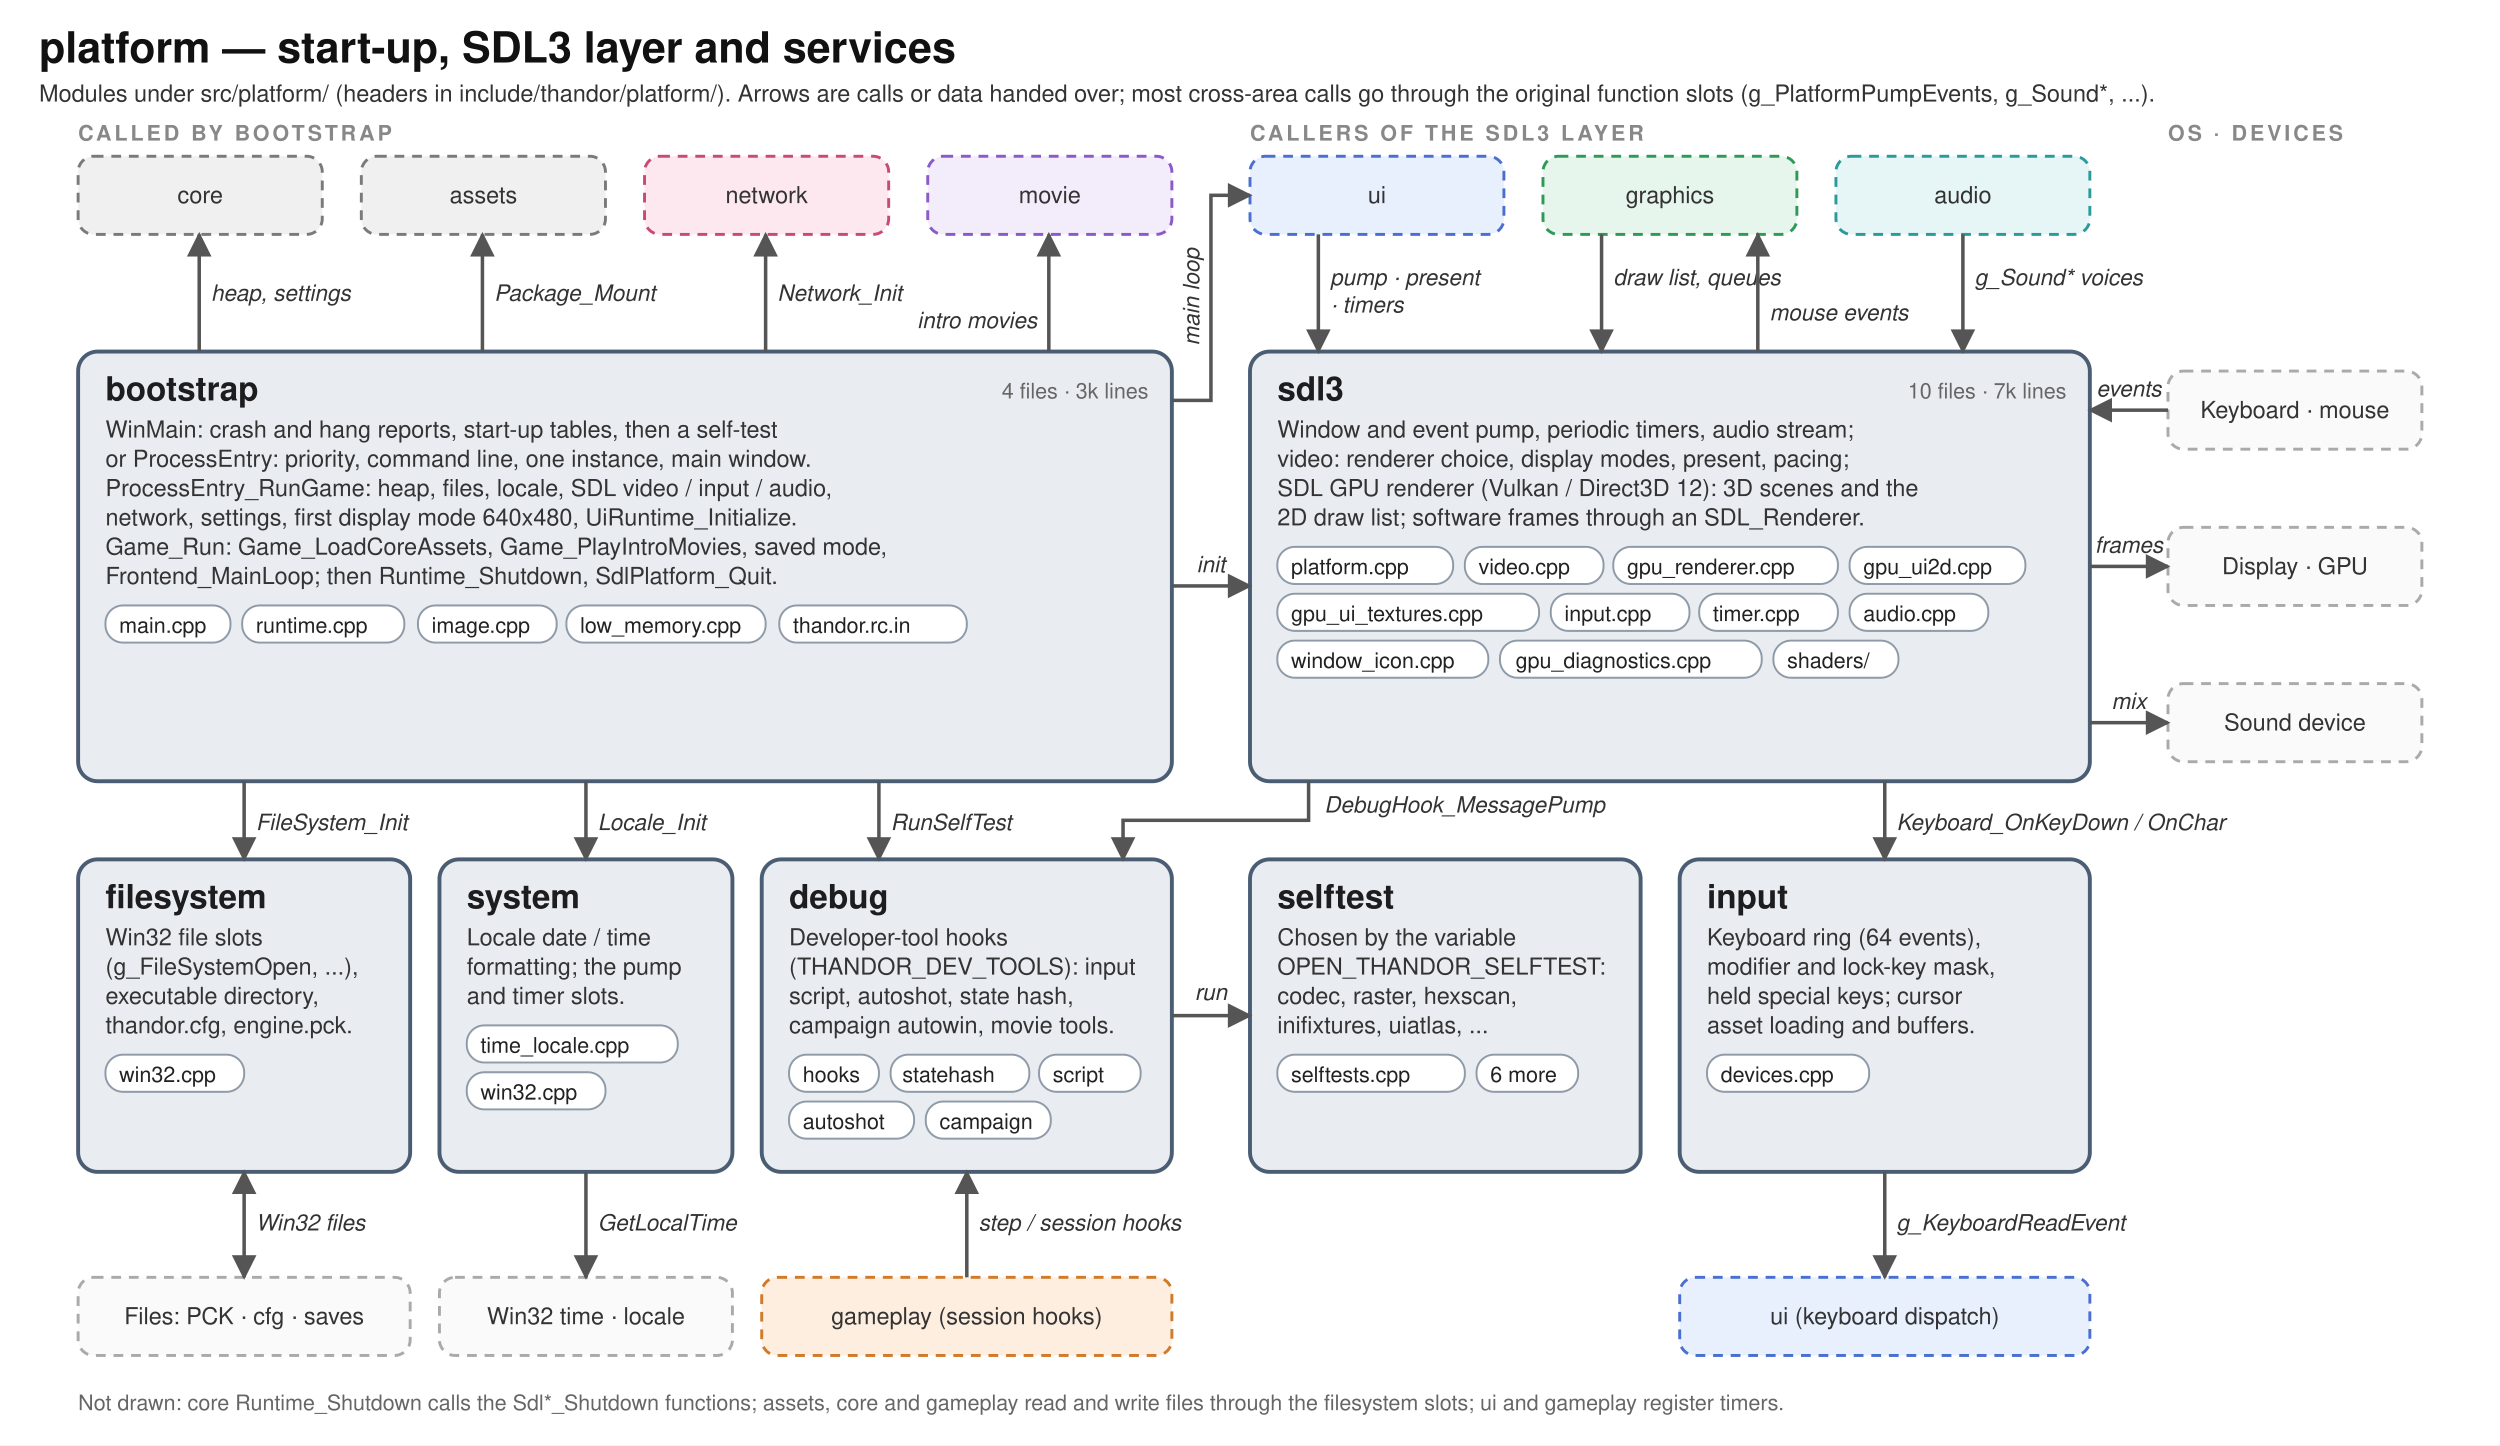
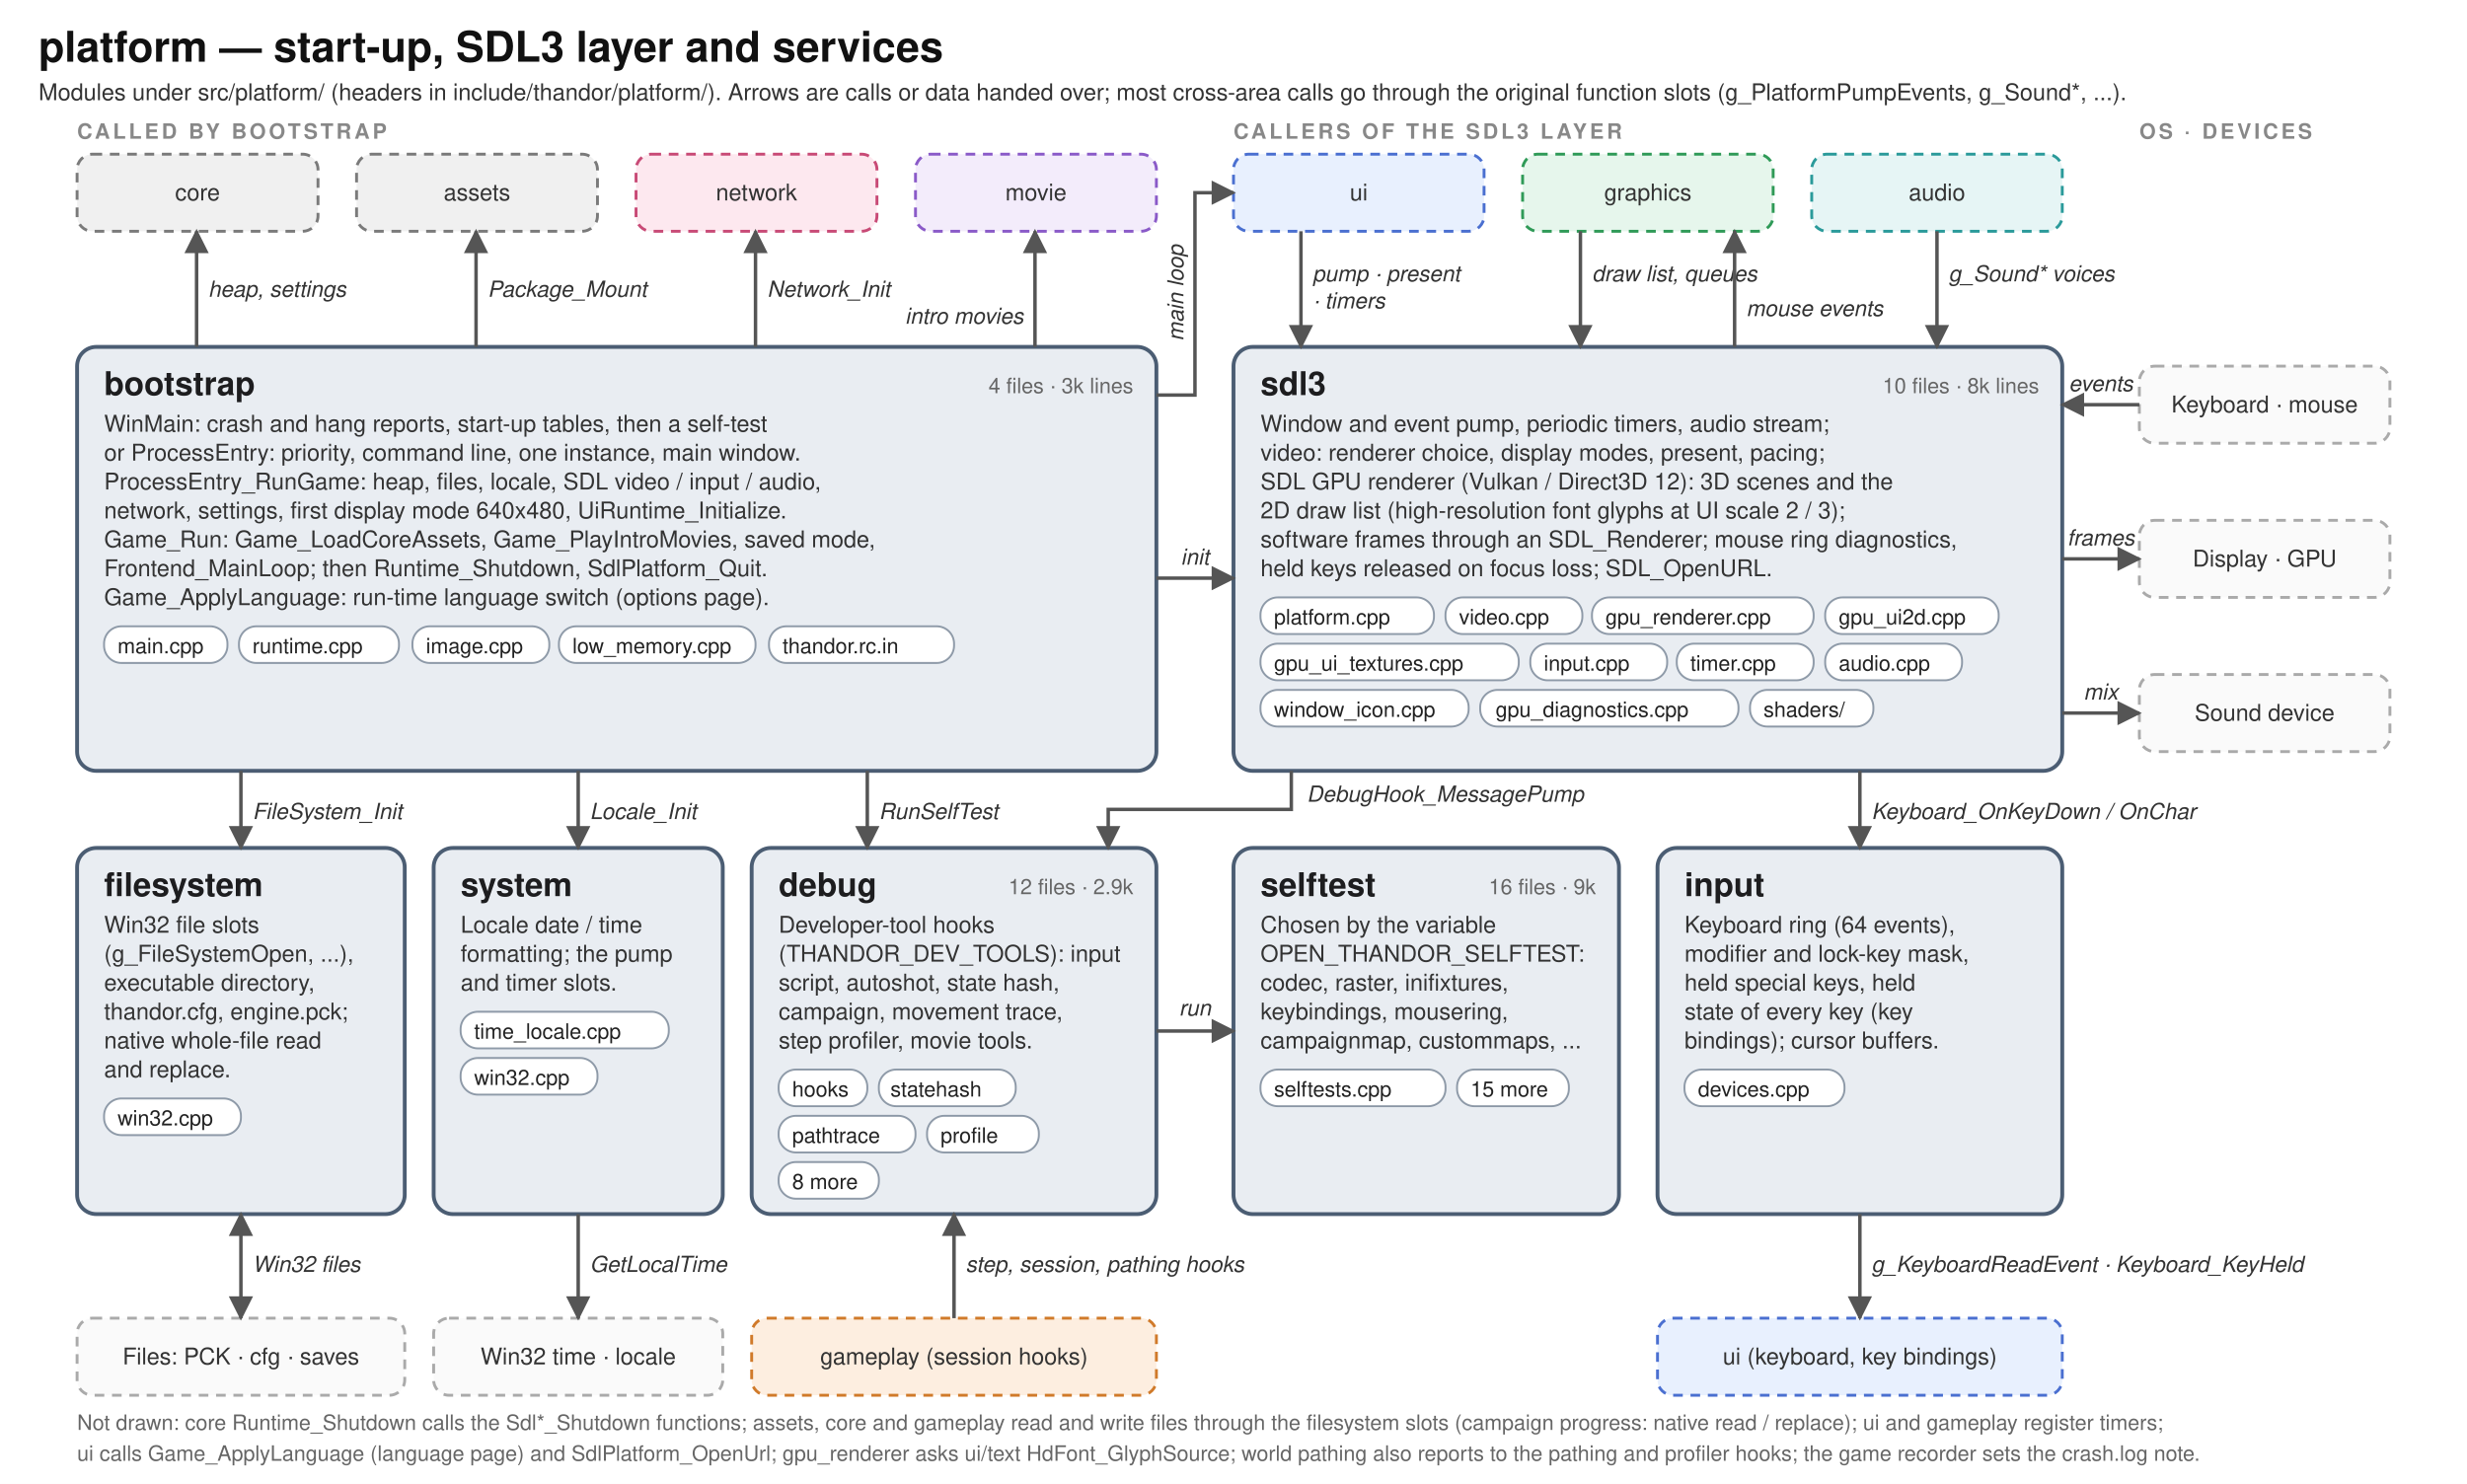
- <svg xmlns="http://www.w3.org/2000/svg" viewBox="0 0 1280 740" width="1280" height="740" font-family="Segoe UI, Helvetica, Arial, sans-serif">
+ <svg xmlns="http://www.w3.org/2000/svg" viewBox="0 0 1280 770" width="1280" height="770" font-family="Segoe UI, Helvetica, Arial, sans-serif">
  <defs>
    <marker id="ar" viewBox="0 0 10 10" refX="9" refY="5" markerWidth="7" markerHeight="7" orient="auto-start-reverse">
      <path d="M0,0 L10,5 L0,10 z" fill="#555" />
    </marker>
    <style>.t{font-size:17px;font-weight:700;fill:#1d1d1f}.d{font-size:12px;fill:#333}.m{font-size:11px;fill:#222}.f{font-size:11px;fill:#666}.l{font-size:11.5px;fill:#333;font-style:italic}.h{font-size:11px;font-weight:700;fill:#888;letter-spacing:1.5px}</style>
  </defs>
-   <rect width="1280" height="740" fill="#fff" />
+   <rect width="1280" height="770" fill="#fff" />
  <text x="20" y="32" style="font-size:22px;font-weight:700;fill:#111">platform — start-up, SDL3 layer and services</text>
  <text x="20" y="52" class="d">Modules under src/platform/ (headers in include/thandor/platform/). Arrows are calls or data handed over; most cross-area calls go through the original function slots (g_PlatformPumpEvents, g_Sound*, ...).</text>
  <text x="40" y="72" class="h" text-anchor="start">CALLED BY BOOTSTRAP</text>
  <text x="640" y="72" class="h" text-anchor="start">CALLERS OF THE SDL3 LAYER</text>
  <text x="1110" y="72" class="h" text-anchor="start">OS · DEVICES</text>
  <a href="../core/README.md">
    <g>
      <rect x="40" y="80" width="125" height="40" rx="8" fill="#f0f0f0" stroke="#7a7a7a" stroke-width="1.5" stroke-dasharray="5 4" />
      <text x="102.5" y="104.0" class="d" text-anchor="middle">core</text>
    </g>
  </a>
  <a href="../assets/README.md">
    <g>
      <rect x="185" y="80" width="125" height="40" rx="8" fill="#f0f0f0" stroke="#7a7a7a" stroke-width="1.5" stroke-dasharray="5 4" />
      <text x="247.5" y="104.0" class="d" text-anchor="middle">assets</text>
    </g>
  </a>
  <a href="../network/README.md">
    <g>
      <rect x="330" y="80" width="125" height="40" rx="8" fill="#fde8ef" stroke="#c84a76" stroke-width="1.5" stroke-dasharray="5 4" />
      <text x="392.5" y="104.0" class="d" text-anchor="middle">network</text>
    </g>
  </a>
  <a href="../movie/README.md">
    <g>
      <rect x="475" y="80" width="125" height="40" rx="8" fill="#f3ecfb" stroke="#8a5ac8" stroke-width="1.5" stroke-dasharray="5 4" />
      <text x="537.5" y="104.0" class="d" text-anchor="middle">movie</text>
    </g>
  </a>
  <a href="../ui/README.md">
    <g>
      <rect x="640" y="80" width="130" height="40" rx="8" fill="#e8f0fe" stroke="#4a6fd0" stroke-width="1.5" stroke-dasharray="5 4" />
      <text x="705.0" y="104.0" class="d" text-anchor="middle">ui</text>
    </g>
  </a>
  <a href="../graphics/README.md">
    <g>
      <rect x="790" y="80" width="130" height="40" rx="8" fill="#e6f6ec" stroke="#2f9a57" stroke-width="1.5" stroke-dasharray="5 4" />
      <text x="855.0" y="104.0" class="d" text-anchor="middle">graphics</text>
    </g>
  </a>
  <a href="../audio/README.md">
    <g>
      <rect x="940" y="80" width="130" height="40" rx="8" fill="#e6f5f5" stroke="#2a9a9a" stroke-width="1.5" stroke-dasharray="5 4" />
      <text x="1005.0" y="104.0" class="d" text-anchor="middle">audio</text>
    </g>
  </a>
  <a href="../../../src/platform/bootstrap/">
    <g>
      <rect x="40" y="180" width="560" height="220" rx="10" fill="#e9edf2" stroke="#4b5d73" stroke-width="2" />
      <text x="54" y="205" class="t">bootstrap</text>
      <text x="588" y="204" class="f" text-anchor="end">4 files · 3k lines</text>
      <text x="54" y="224" class="d">WinMain: crash and hang reports, start-up tables, then a self-test</text>
      <text x="54" y="239" class="d">or ProcessEntry: priority, command line, one instance, main window.</text>
      <text x="54" y="254" class="d">ProcessEntry_RunGame: heap, files, locale, SDL video / input / audio,</text>
      <text x="54" y="269" class="d">network, settings, first display mode 640x480, UiRuntime_Initialize.</text>
      <text x="54" y="284" class="d">Game_Run: Game_LoadCoreAssets, Game_PlayIntroMovies, saved mode,</text>
      <text x="54" y="299" class="d">Frontend_MainLoop; then Runtime_Shutdown, SdlPlatform_Quit.</text>
-       <rect x="54" y="310" width="64" height="19" rx="9" fill="#fff" stroke="#4b5d73" stroke-opacity="0.6" />
-       <text x="61" y="324" class="m">main.cpp</text>
-       <rect x="124" y="310" width="83" height="19" rx="9" fill="#fff" stroke="#4b5d73" stroke-opacity="0.6" />
-       <text x="131" y="324" class="m">runtime.cpp</text>
-       <rect x="214" y="310" width="71" height="19" rx="9" fill="#fff" stroke="#4b5d73" stroke-opacity="0.6" />
-       <text x="221" y="324" class="m">image.cpp</text>
-       <rect x="290" y="310" width="102" height="19" rx="9" fill="#fff" stroke="#4b5d73" stroke-opacity="0.6" />
-       <text x="297" y="324" class="m">low_memory.cpp</text>
-       <rect x="399" y="310" width="96" height="19" rx="9" fill="#fff" stroke="#4b5d73" stroke-opacity="0.6" />
-       <text x="406" y="324" class="m">thandor.rc.in</text>
+       <text x="54" y="314" class="d">Game_ApplyLanguage: run-time language switch (options page).</text>
+       <rect x="54" y="325" width="64" height="19" rx="9" fill="#fff" stroke="#4b5d73" stroke-opacity="0.6" />
+       <text x="61" y="339" class="m">main.cpp</text>
+       <rect x="124" y="325" width="83" height="19" rx="9" fill="#fff" stroke="#4b5d73" stroke-opacity="0.6" />
+       <text x="131" y="339" class="m">runtime.cpp</text>
+       <rect x="214" y="325" width="71" height="19" rx="9" fill="#fff" stroke="#4b5d73" stroke-opacity="0.6" />
+       <text x="221" y="339" class="m">image.cpp</text>
+       <rect x="290" y="325" width="102" height="19" rx="9" fill="#fff" stroke="#4b5d73" stroke-opacity="0.6" />
+       <text x="297" y="339" class="m">low_memory.cpp</text>
+       <rect x="399" y="325" width="96" height="19" rx="9" fill="#fff" stroke="#4b5d73" stroke-opacity="0.6" />
+       <text x="406" y="339" class="m">thandor.rc.in</text>
    </g>
  </a>
  <a href="../../../src/platform/sdl3/">
    <g>
      <rect x="640" y="180" width="430" height="220" rx="10" fill="#e9edf2" stroke="#4b5d73" stroke-width="2" />
      <text x="654" y="205" class="t">sdl3</text>
-       <text x="1058" y="204" class="f" text-anchor="end">10 files · 7k lines</text>
+       <text x="1058" y="204" class="f" text-anchor="end">10 files · 8k lines</text>
      <text x="654" y="224" class="d">Window and event pump, periodic timers, audio stream;</text>
      <text x="654" y="239" class="d">video: renderer choice, display modes, present, pacing;</text>
      <text x="654" y="254" class="d">SDL GPU renderer (Vulkan / Direct3D 12): 3D scenes and the</text>
-       <text x="654" y="269" class="d">2D draw list; software frames through an SDL_Renderer.</text>
-       <rect x="654" y="280" width="90" height="19" rx="9" fill="#fff" stroke="#4b5d73" stroke-opacity="0.6" />
-       <text x="661" y="294" class="m">platform.cpp</text>
-       <rect x="750" y="280" width="71" height="19" rx="9" fill="#fff" stroke="#4b5d73" stroke-opacity="0.6" />
-       <text x="757" y="294" class="m">video.cpp</text>
-       <rect x="826" y="280" width="115" height="19" rx="9" fill="#fff" stroke="#4b5d73" stroke-opacity="0.6" />
-       <text x="833" y="294" class="m">gpu_renderer.cpp</text>
-       <rect x="947" y="280" width="90" height="19" rx="9" fill="#fff" stroke="#4b5d73" stroke-opacity="0.6" />
-       <text x="954" y="294" class="m">gpu_ui2d.cpp</text>
-       <rect x="654" y="304" width="134" height="19" rx="9" fill="#fff" stroke="#4b5d73" stroke-opacity="0.6" />
-       <text x="661" y="318" class="m">gpu_ui_textures.cpp</text>
-       <rect x="794" y="304" width="71" height="19" rx="9" fill="#fff" stroke="#4b5d73" stroke-opacity="0.6" />
-       <text x="801" y="318" class="m">input.cpp</text>
-       <rect x="870" y="304" width="71" height="19" rx="9" fill="#fff" stroke="#4b5d73" stroke-opacity="0.6" />
-       <text x="877" y="318" class="m">timer.cpp</text>
-       <rect x="947" y="304" width="71" height="19" rx="9" fill="#fff" stroke="#4b5d73" stroke-opacity="0.6" />
-       <text x="954" y="318" class="m">audio.cpp</text>
-       <rect x="654" y="328" width="108" height="19" rx="9" fill="#fff" stroke="#4b5d73" stroke-opacity="0.6" />
-       <text x="661" y="342" class="m">window_icon.cpp</text>
-       <rect x="768" y="328" width="134" height="19" rx="9" fill="#fff" stroke="#4b5d73" stroke-opacity="0.6" />
-       <text x="776" y="342" class="m">gpu_diagnostics.cpp</text>
-       <rect x="908" y="328" width="64" height="19" rx="9" fill="#fff" stroke="#4b5d73" stroke-opacity="0.6" />
-       <text x="915" y="342" class="m">shaders/</text>
+       <text x="654" y="269" class="d">2D draw list (high-resolution font glyphs at UI scale 2 / 3);</text>
+       <text x="654" y="284" class="d">software frames through an SDL_Renderer; mouse ring diagnostics,</text>
+       <text x="654" y="299" class="d">held keys released on focus loss; SDL_OpenURL.</text>
+       <rect x="654" y="310" width="90" height="19" rx="9" fill="#fff" stroke="#4b5d73" stroke-opacity="0.6" />
+       <text x="661" y="324" class="m">platform.cpp</text>
+       <rect x="750" y="310" width="71" height="19" rx="9" fill="#fff" stroke="#4b5d73" stroke-opacity="0.6" />
+       <text x="757" y="324" class="m">video.cpp</text>
+       <rect x="826" y="310" width="115" height="19" rx="9" fill="#fff" stroke="#4b5d73" stroke-opacity="0.6" />
+       <text x="833" y="324" class="m">gpu_renderer.cpp</text>
+       <rect x="947" y="310" width="90" height="19" rx="9" fill="#fff" stroke="#4b5d73" stroke-opacity="0.6" />
+       <text x="954" y="324" class="m">gpu_ui2d.cpp</text>
+       <rect x="654" y="334" width="134" height="19" rx="9" fill="#fff" stroke="#4b5d73" stroke-opacity="0.6" />
+       <text x="661" y="348" class="m">gpu_ui_textures.cpp</text>
+       <rect x="794" y="334" width="71" height="19" rx="9" fill="#fff" stroke="#4b5d73" stroke-opacity="0.6" />
+       <text x="801" y="348" class="m">input.cpp</text>
+       <rect x="870" y="334" width="71" height="19" rx="9" fill="#fff" stroke="#4b5d73" stroke-opacity="0.6" />
+       <text x="877" y="348" class="m">timer.cpp</text>
+       <rect x="947" y="334" width="71" height="19" rx="9" fill="#fff" stroke="#4b5d73" stroke-opacity="0.6" />
+       <text x="954" y="348" class="m">audio.cpp</text>
+       <rect x="654" y="358" width="108" height="19" rx="9" fill="#fff" stroke="#4b5d73" stroke-opacity="0.6" />
+       <text x="661" y="372" class="m">window_icon.cpp</text>
+       <rect x="768" y="358" width="134" height="19" rx="9" fill="#fff" stroke="#4b5d73" stroke-opacity="0.6" />
+       <text x="776" y="372" class="m">gpu_diagnostics.cpp</text>
+       <rect x="908" y="358" width="64" height="19" rx="9" fill="#fff" stroke="#4b5d73" stroke-opacity="0.6" />
+       <text x="915" y="372" class="m">shaders/</text>
    </g>
  </a>
  <a href="../../../src/platform/filesystem/">
    <g>
-       <rect x="40" y="440" width="170" height="160" rx="10" fill="#e9edf2" stroke="#4b5d73" stroke-width="2" />
+       <rect x="40" y="440" width="170" height="190" rx="10" fill="#e9edf2" stroke="#4b5d73" stroke-width="2" />
      <text x="54" y="465" class="t">filesystem</text>
      <text x="54" y="484" class="d">Win32 file slots</text>
      <text x="54" y="499" class="d">(g_FileSystemOpen, ...),</text>
      <text x="54" y="514" class="d">executable directory,</text>
-       <text x="54" y="529" class="d">thandor.cfg, engine.pck.</text>
-       <rect x="54" y="540" width="71" height="19" rx="9" fill="#fff" stroke="#4b5d73" stroke-opacity="0.6" />
-       <text x="61" y="554" class="m">win32.cpp</text>
+       <text x="54" y="529" class="d">thandor.cfg, engine.pck;</text>
+       <text x="54" y="544" class="d">native whole-file read</text>
+       <text x="54" y="559" class="d">and replace.</text>
+       <rect x="54" y="570" width="71" height="19" rx="9" fill="#fff" stroke="#4b5d73" stroke-opacity="0.6" />
+       <text x="61" y="584" class="m">win32.cpp</text>
    </g>
  </a>
  <a href="../../../src/platform/system/">
    <g>
-       <rect x="225" y="440" width="150" height="160" rx="10" fill="#e9edf2" stroke="#4b5d73" stroke-width="2" />
+       <rect x="225" y="440" width="150" height="190" rx="10" fill="#e9edf2" stroke="#4b5d73" stroke-width="2" />
      <text x="239" y="465" class="t">system</text>
      <text x="239" y="484" class="d">Locale date / time</text>
      <text x="239" y="499" class="d">formatting; the pump</text>
      <text x="239" y="514" class="d">and timer slots.</text>
      <rect x="239" y="525" width="108" height="19" rx="9" fill="#fff" stroke="#4b5d73" stroke-opacity="0.6" />
      <text x="246" y="539" class="m">time_locale.cpp</text>
      <rect x="239" y="549" width="71" height="19" rx="9" fill="#fff" stroke="#4b5d73" stroke-opacity="0.6" />
      <text x="246" y="563" class="m">win32.cpp</text>
    </g>
  </a>
  <a href="../../../src/platform/debug/">
    <g>
-       <rect x="390" y="440" width="210" height="160" rx="10" fill="#e9edf2" stroke="#4b5d73" stroke-width="2" />
+       <rect x="390" y="440" width="210" height="190" rx="10" fill="#e9edf2" stroke="#4b5d73" stroke-width="2" />
      <text x="404" y="465" class="t">debug</text>
+       <text x="588" y="464" class="f" text-anchor="end">12 files · 2.9k</text>
      <text x="404" y="484" class="d">Developer-tool hooks</text>
      <text x="404" y="499" class="d">(THANDOR_DEV_TOOLS): input</text>
      <text x="404" y="514" class="d">script, autoshot, state hash,</text>
-       <text x="404" y="529" class="d">campaign autowin, movie tools.</text>
-       <rect x="404" y="540" width="46" height="19" rx="9" fill="#fff" stroke="#4b5d73" stroke-opacity="0.6" />
-       <text x="411" y="554" class="m">hooks</text>
-       <rect x="456" y="540" width="71" height="19" rx="9" fill="#fff" stroke="#4b5d73" stroke-opacity="0.6" />
-       <text x="462" y="554" class="m">statehash</text>
-       <rect x="532" y="540" width="52" height="19" rx="9" fill="#fff" stroke="#4b5d73" stroke-opacity="0.6" />
-       <text x="539" y="554" class="m">script</text>
-       <rect x="404" y="564" width="64" height="19" rx="9" fill="#fff" stroke="#4b5d73" stroke-opacity="0.6" />
-       <text x="411" y="578" class="m">autoshot</text>
-       <rect x="474" y="564" width="64" height="19" rx="9" fill="#fff" stroke="#4b5d73" stroke-opacity="0.6" />
-       <text x="481" y="578" class="m">campaign</text>
+       <text x="404" y="529" class="d">campaign, movement trace,</text>
+       <text x="404" y="544" class="d">step profiler, movie tools.</text>
+       <rect x="404" y="555" width="46" height="19" rx="9" fill="#fff" stroke="#4b5d73" stroke-opacity="0.6" />
+       <text x="411" y="569" class="m">hooks</text>
+       <rect x="456" y="555" width="71" height="19" rx="9" fill="#fff" stroke="#4b5d73" stroke-opacity="0.6" />
+       <text x="462" y="569" class="m">statehash</text>
+       <rect x="404" y="579" width="71" height="19" rx="9" fill="#fff" stroke="#4b5d73" stroke-opacity="0.6" />
+       <text x="411" y="593" class="m">pathtrace</text>
+       <rect x="481" y="579" width="58" height="19" rx="9" fill="#fff" stroke="#4b5d73" stroke-opacity="0.6" />
+       <text x="488" y="593" class="m">profile</text>
+       <rect x="404" y="603" width="52" height="19" rx="9" fill="#fff" stroke="#4b5d73" stroke-opacity="0.6" />
+       <text x="411" y="617" class="m">8 more</text>
    </g>
  </a>
  <a href="../../../src/platform/selftest/">
    <g>
-       <rect x="640" y="440" width="200" height="160" rx="10" fill="#e9edf2" stroke="#4b5d73" stroke-width="2" />
+       <rect x="640" y="440" width="200" height="190" rx="10" fill="#e9edf2" stroke="#4b5d73" stroke-width="2" />
      <text x="654" y="465" class="t">selftest</text>
+       <text x="828" y="464" class="f" text-anchor="end">16 files · 9k</text>
      <text x="654" y="484" class="d">Chosen by the variable</text>
      <text x="654" y="499" class="d">OPEN_THANDOR_SELFTEST:</text>
-       <text x="654" y="514" class="d">codec, raster, hexscan,</text>
-       <text x="654" y="529" class="d">inifixtures, uiatlas, ...</text>
-       <rect x="654" y="540" width="96" height="19" rx="9" fill="#fff" stroke="#4b5d73" stroke-opacity="0.6" />
-       <text x="661" y="554" class="m">selftests.cpp</text>
-       <rect x="756" y="540" width="52" height="19" rx="9" fill="#fff" stroke="#4b5d73" stroke-opacity="0.6" />
-       <text x="763" y="554" class="m">6 more</text>
+       <text x="654" y="514" class="d">codec, raster, inifixtures,</text>
+       <text x="654" y="529" class="d">keybindings, mousering,</text>
+       <text x="654" y="544" class="d">campaignmap, custommaps, ...</text>
+       <rect x="654" y="555" width="96" height="19" rx="9" fill="#fff" stroke="#4b5d73" stroke-opacity="0.6" />
+       <text x="661" y="569" class="m">selftests.cpp</text>
+       <rect x="756" y="555" width="58" height="19" rx="9" fill="#fff" stroke="#4b5d73" stroke-opacity="0.6" />
+       <text x="763" y="569" class="m">15 more</text>
    </g>
  </a>
  <a href="../../../src/platform/input/">
    <g>
-       <rect x="860" y="440" width="210" height="160" rx="10" fill="#e9edf2" stroke="#4b5d73" stroke-width="2" />
+       <rect x="860" y="440" width="210" height="190" rx="10" fill="#e9edf2" stroke="#4b5d73" stroke-width="2" />
      <text x="874" y="465" class="t">input</text>
      <text x="874" y="484" class="d">Keyboard ring (64 events),</text>
      <text x="874" y="499" class="d">modifier and lock-key mask,</text>
-       <text x="874" y="514" class="d">held special keys; cursor</text>
-       <text x="874" y="529" class="d">asset loading and buffers.</text>
-       <rect x="874" y="540" width="83" height="19" rx="9" fill="#fff" stroke="#4b5d73" stroke-opacity="0.6" />
-       <text x="881" y="554" class="m">devices.cpp</text>
+       <text x="874" y="514" class="d">held special keys, held</text>
+       <text x="874" y="529" class="d">state of every key (key</text>
+       <text x="874" y="544" class="d">bindings); cursor buffers.</text>
+       <rect x="874" y="555" width="83" height="19" rx="9" fill="#fff" stroke="#4b5d73" stroke-opacity="0.6" />
+       <text x="881" y="569" class="m">devices.cpp</text>
    </g>
  </a>
  <rect x="1110" y="190" width="130" height="40" rx="8" fill="#fafafa" stroke="#aaaaaa" stroke-width="1.5" stroke-dasharray="5 4" />
  <text x="1175.0" y="214.0" class="d" text-anchor="middle">Keyboard · mouse</text>
  <rect x="1110" y="270" width="130" height="40" rx="8" fill="#fafafa" stroke="#aaaaaa" stroke-width="1.5" stroke-dasharray="5 4" />
  <text x="1175.0" y="294.0" class="d" text-anchor="middle">Display · GPU</text>
  <rect x="1110" y="350" width="130" height="40" rx="8" fill="#fafafa" stroke="#aaaaaa" stroke-width="1.5" stroke-dasharray="5 4" />
  <text x="1175.0" y="374.0" class="d" text-anchor="middle">Sound device</text>
-   <rect x="40" y="654" width="170" height="40" rx="8" fill="#fafafa" stroke="#aaaaaa" stroke-width="1.5" stroke-dasharray="5 4" />
-   <text x="125.0" y="678.0" class="d" text-anchor="middle">Files: PCK · cfg · saves</text>
-   <rect x="225" y="654" width="150" height="40" rx="8" fill="#fafafa" stroke="#aaaaaa" stroke-width="1.5" stroke-dasharray="5 4" />
-   <text x="300.0" y="678.0" class="d" text-anchor="middle">Win32 time · locale</text>
+   <rect x="40" y="684" width="170" height="40" rx="8" fill="#fafafa" stroke="#aaaaaa" stroke-width="1.5" stroke-dasharray="5 4" />
+   <text x="125.0" y="708.0" class="d" text-anchor="middle">Files: PCK · cfg · saves</text>
+   <rect x="225" y="684" width="150" height="40" rx="8" fill="#fafafa" stroke="#aaaaaa" stroke-width="1.5" stroke-dasharray="5 4" />
+   <text x="300.0" y="708.0" class="d" text-anchor="middle">Win32 time · locale</text>
  <a href="../gameplay/README.md">
    <g>
-       <rect x="390" y="654" width="210" height="40" rx="8" fill="#fdeee0" stroke="#d07a2a" stroke-width="1.5" stroke-dasharray="5 4" />
-       <text x="495.0" y="678.0" class="d" text-anchor="middle">gameplay (session hooks)</text>
+       <rect x="390" y="684" width="210" height="40" rx="8" fill="#fdeee0" stroke="#d07a2a" stroke-width="1.5" stroke-dasharray="5 4" />
+       <text x="495.0" y="708.0" class="d" text-anchor="middle">gameplay (session hooks)</text>
    </g>
  </a>
  <a href="../ui/README.md">
    <g>
-       <rect x="860" y="654" width="210" height="40" rx="8" fill="#e8f0fe" stroke="#4a6fd0" stroke-width="1.5" stroke-dasharray="5 4" />
-       <text x="965.0" y="678.0" class="d" text-anchor="middle">ui (keyboard dispatch)</text>
+       <rect x="860" y="684" width="210" height="40" rx="8" fill="#e8f0fe" stroke="#4a6fd0" stroke-width="1.5" stroke-dasharray="5 4" />
+       <text x="965.0" y="708.0" class="d" text-anchor="middle">ui (keyboard, key bindings)</text>
    </g>
  </a>
  <path d="M102,180 L102,120" stroke="#555" stroke-width="1.8" fill="none" marker-end="url(#ar)" />
  <text x="108" y="154" class="l" text-anchor="start">heap, settings</text>
  <path d="M247,180 L247,120" stroke="#555" stroke-width="1.8" fill="none" marker-end="url(#ar)" />
  <text x="253" y="154" class="l" text-anchor="start">Package_Mount</text>
  <path d="M392,180 L392,120" stroke="#555" stroke-width="1.8" fill="none" marker-end="url(#ar)" />
  <text x="398" y="154" class="l" text-anchor="start">Network_Init</text>
  <path d="M537,180 L537,120" stroke="#555" stroke-width="1.8" fill="none" marker-end="url(#ar)" />
  <text x="531" y="168" class="l" text-anchor="end">intro movies</text>
  <path d="M600,205 L620,205 L620,100 L640,100" stroke="#555" stroke-width="1.8" fill="none" marker-end="url(#ar)" />
  <text x="614" y="152" class="l" text-anchor="middle" transform="rotate(-90 614 152)">main loop</text>
  <path d="M600,300 L640,300" stroke="#555" stroke-width="1.8" fill="none" marker-end="url(#ar)" />
  <text x="620" y="293" class="l" text-anchor="middle">init</text>
  <path d="M675,120 L675,180" stroke="#555" stroke-width="1.8" fill="none" marker-end="url(#ar)" />
  <text x="681" y="146" class="l" text-anchor="start">pump · present</text>
  <text x="681" y="160" class="l" text-anchor="start">· timers</text>
  <path d="M820,120 L820,180" stroke="#555" stroke-width="1.8" fill="none" marker-end="url(#ar)" />
  <text x="826" y="146" class="l" text-anchor="start">draw list, queues</text>
  <path d="M900,180 L900,120" stroke="#555" stroke-width="1.8" fill="none" marker-end="url(#ar)" />
  <text x="906" y="164" class="l" text-anchor="start">mouse events</text>
  <path d="M1005,120 L1005,180" stroke="#555" stroke-width="1.8" fill="none" marker-end="url(#ar)" />
  <text x="1011" y="146" class="l" text-anchor="start">g_Sound* voices</text>
  <path d="M1110,210 L1070,210" stroke="#555" stroke-width="1.8" fill="none" marker-end="url(#ar)" />
  <text x="1090" y="203" class="l" text-anchor="middle">events</text>
  <path d="M1070,290 L1110,290" stroke="#555" stroke-width="1.8" fill="none" marker-end="url(#ar)" />
  <text x="1090" y="283" class="l" text-anchor="middle">frames</text>
  <path d="M1070,370 L1110,370" stroke="#555" stroke-width="1.8" fill="none" marker-end="url(#ar)" />
  <text x="1090" y="363" class="l" text-anchor="middle">mix</text>
  <path d="M125,400 L125,440" stroke="#555" stroke-width="1.8" fill="none" marker-end="url(#ar)" />
  <text x="131" y="425" class="l" text-anchor="start">FileSystem_Init</text>
  <path d="M300,400 L300,440" stroke="#555" stroke-width="1.8" fill="none" marker-end="url(#ar)" />
  <text x="306" y="425" class="l" text-anchor="start">Locale_Init</text>
  <path d="M450,400 L450,440" stroke="#555" stroke-width="1.8" fill="none" marker-end="url(#ar)" />
  <text x="456" y="425" class="l" text-anchor="start">RunSelfTest</text>
  <path d="M670,400 L670,420 L575,420 L575,440" stroke="#555" stroke-width="1.8" fill="none" marker-end="url(#ar)" />
  <text x="678" y="416" class="l" text-anchor="start">DebugHook_MessagePump</text>
  <path d="M965,400 L965,440" stroke="#555" stroke-width="1.8" fill="none" marker-end="url(#ar)" />
  <text x="971" y="425" class="l" text-anchor="start">Keyboard_OnKeyDown / OnChar</text>
-   <path d="M600,520 L640,520" stroke="#555" stroke-width="1.8" fill="none" marker-end="url(#ar)" />
-   <text x="620" y="512" class="l" text-anchor="middle">run</text>
-   <path d="M125,600 L125,654" stroke="#555" stroke-width="1.8" fill="none" marker-end="url(#ar)" marker-start="url(#ar)" />
-   <text x="131" y="630" class="l" text-anchor="start">Win32 files</text>
-   <path d="M300,600 L300,654" stroke="#555" stroke-width="1.8" fill="none" marker-end="url(#ar)" />
-   <text x="306" y="630" class="l" text-anchor="start">GetLocalTime</text>
-   <path d="M495,654 L495,600" stroke="#555" stroke-width="1.8" fill="none" marker-end="url(#ar)" />
-   <text x="501" y="630" class="l" text-anchor="start">step / session hooks</text>
-   <path d="M965,600 L965,654" stroke="#555" stroke-width="1.8" fill="none" marker-end="url(#ar)" />
-   <text x="971" y="630" class="l" text-anchor="start">g_KeyboardReadEvent</text>
-   <text x="40" y="722" class="f" text-anchor="start">Not drawn: core Runtime_Shutdown calls the Sdl*_Shutdown functions; assets, core and gameplay read and write files through the filesystem slots; ui and gameplay register timers.</text>
+   <path d="M600,535 L640,535" stroke="#555" stroke-width="1.8" fill="none" marker-end="url(#ar)" />
+   <text x="620" y="527" class="l" text-anchor="middle">run</text>
+   <path d="M125,630 L125,684" stroke="#555" stroke-width="1.8" fill="none" marker-end="url(#ar)" marker-start="url(#ar)" />
+   <text x="131" y="660" class="l" text-anchor="start">Win32 files</text>
+   <path d="M300,630 L300,684" stroke="#555" stroke-width="1.8" fill="none" marker-end="url(#ar)" />
+   <text x="306" y="660" class="l" text-anchor="start">GetLocalTime</text>
+   <path d="M495,684 L495,630" stroke="#555" stroke-width="1.8" fill="none" marker-end="url(#ar)" />
+   <text x="501" y="660" class="l" text-anchor="start">step, session, pathing hooks</text>
+   <path d="M965,630 L965,684" stroke="#555" stroke-width="1.8" fill="none" marker-end="url(#ar)" />
+   <text x="971" y="660" class="l" text-anchor="start">g_KeyboardReadEvent · Keyboard_KeyHeld</text>
+   <text x="40" y="742" class="f" text-anchor="start">Not drawn: core Runtime_Shutdown calls the Sdl*_Shutdown functions; assets, core and gameplay read and write files through the filesystem slots (campaign progress: native read / replace); ui and gameplay register timers;</text>
+   <text x="40" y="758" class="f" text-anchor="start">ui calls Game_ApplyLanguage (language page) and SdlPlatform_OpenUrl; gpu_renderer asks ui/text HdFont_GlyphSource; world pathing also reports to the pathing and profiler hooks; the game recorder sets the crash.log note.</text>
</svg>
